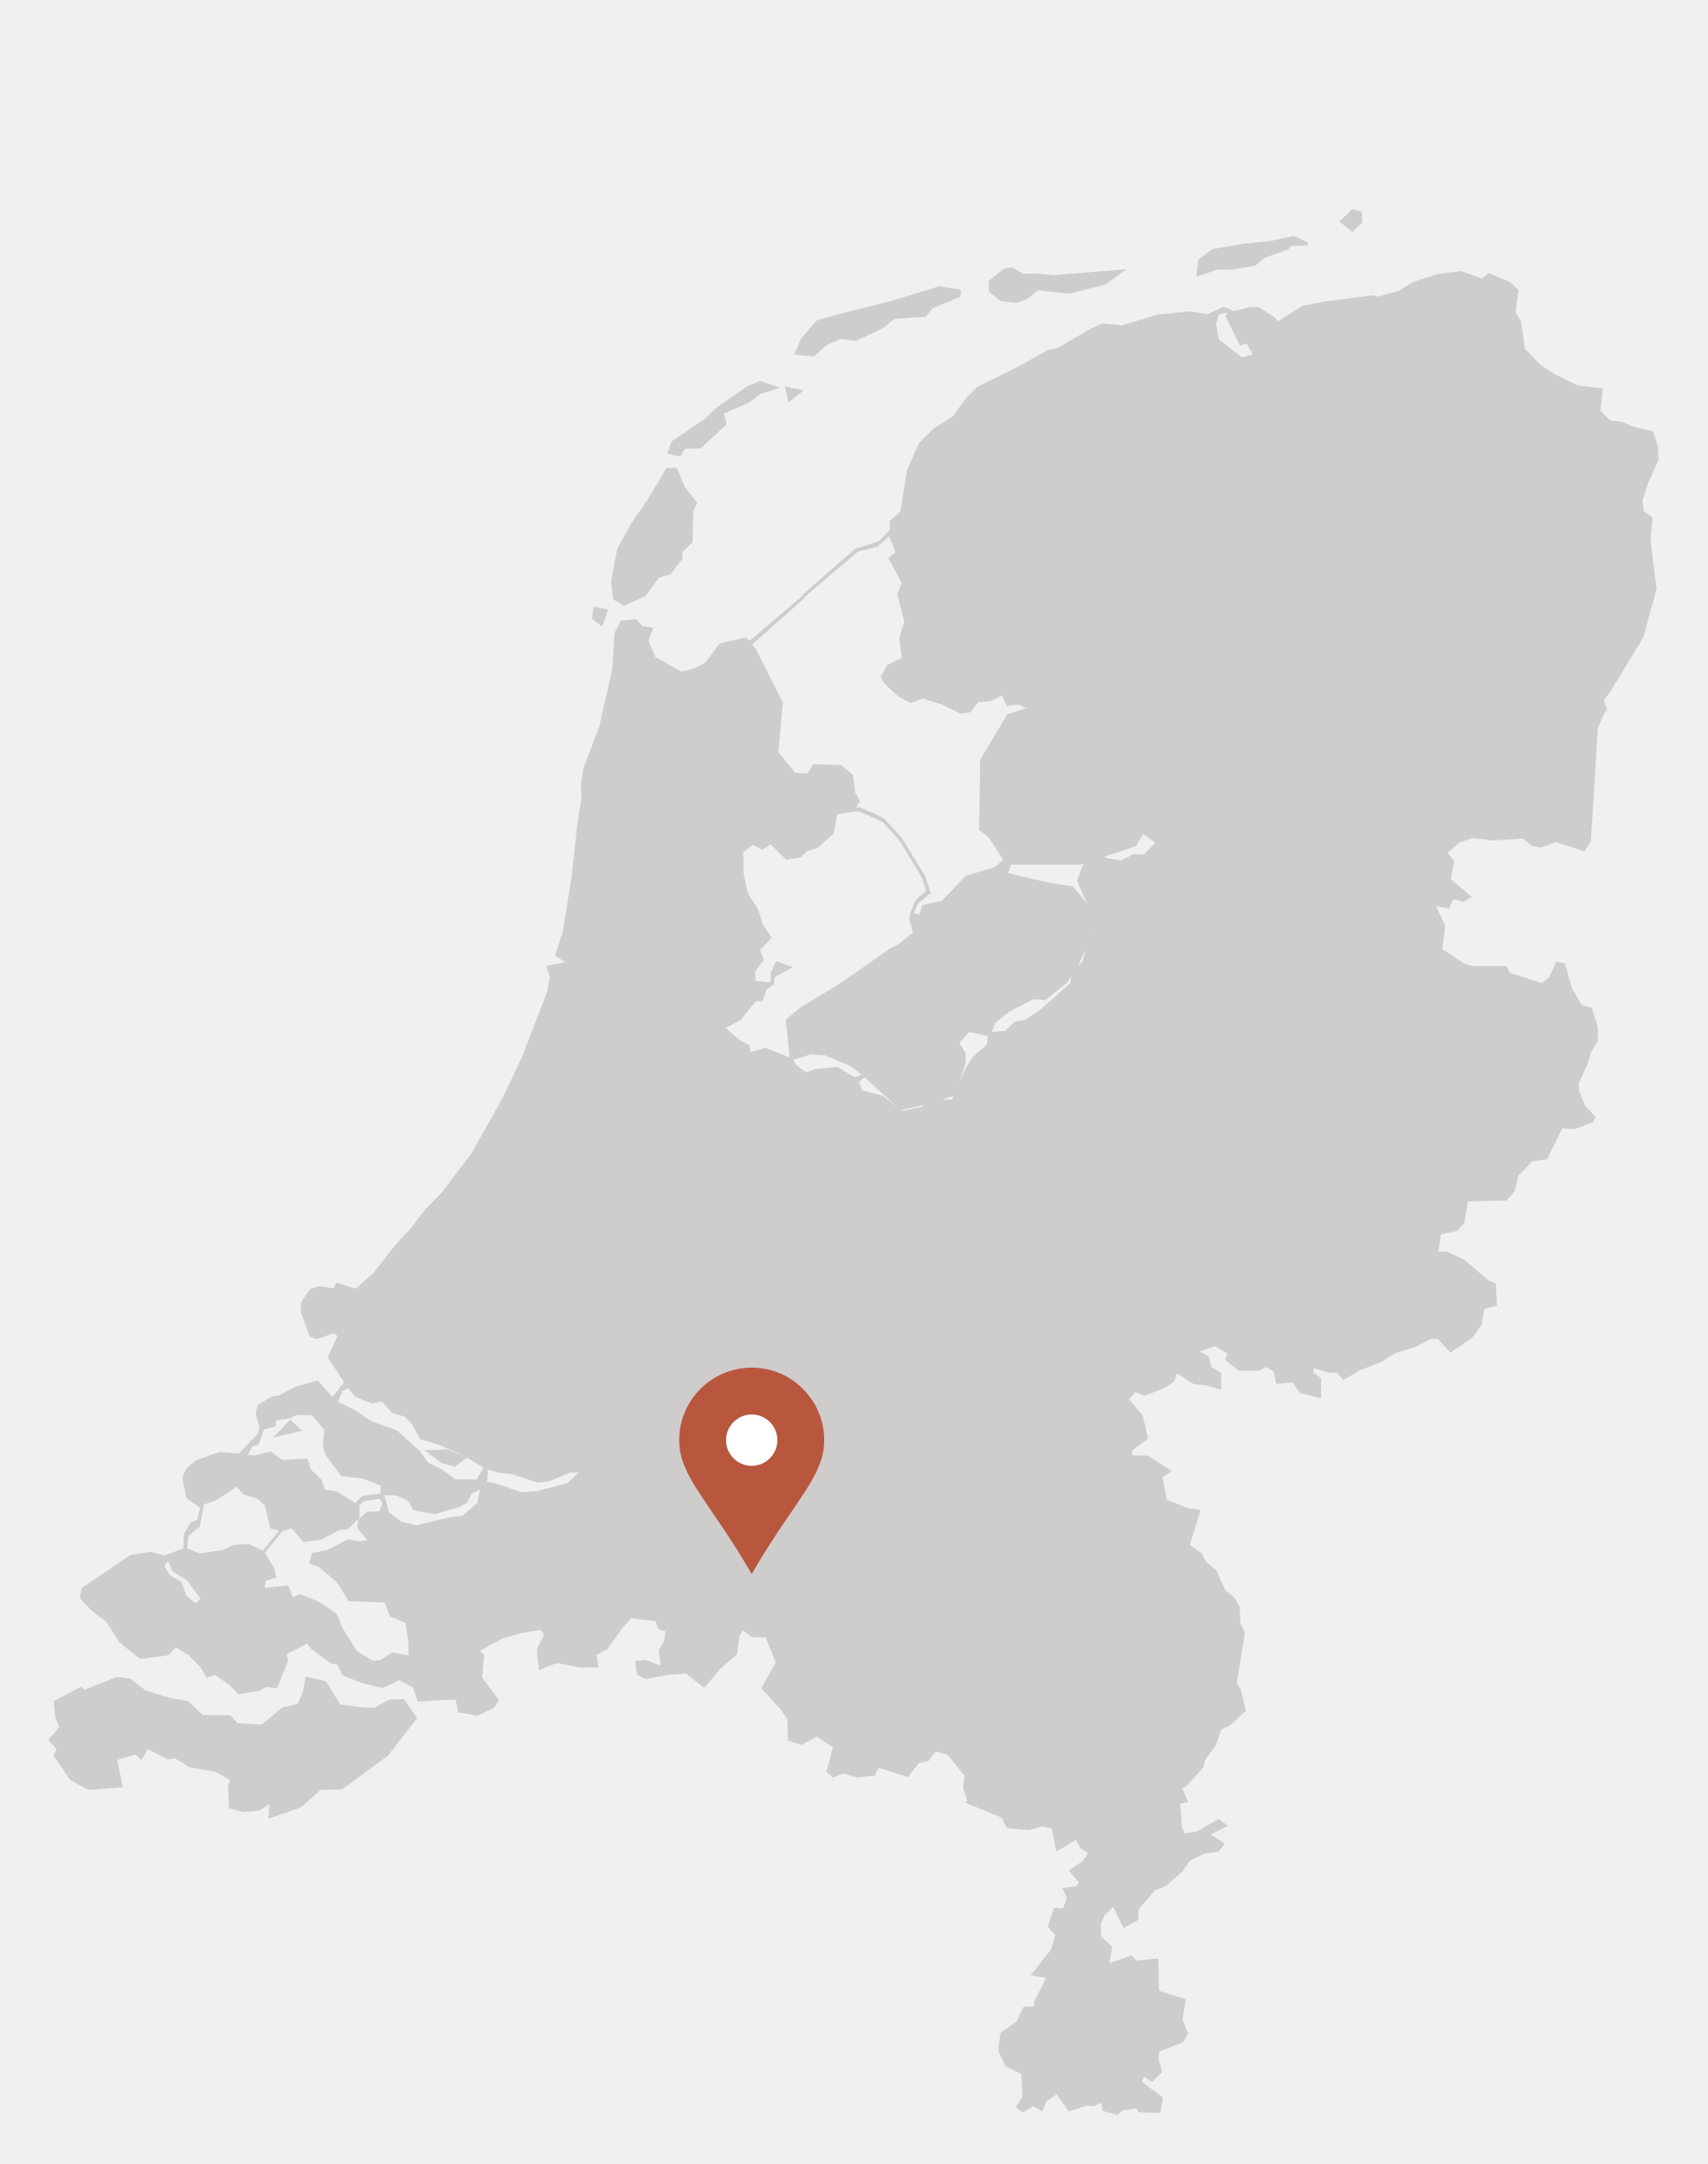
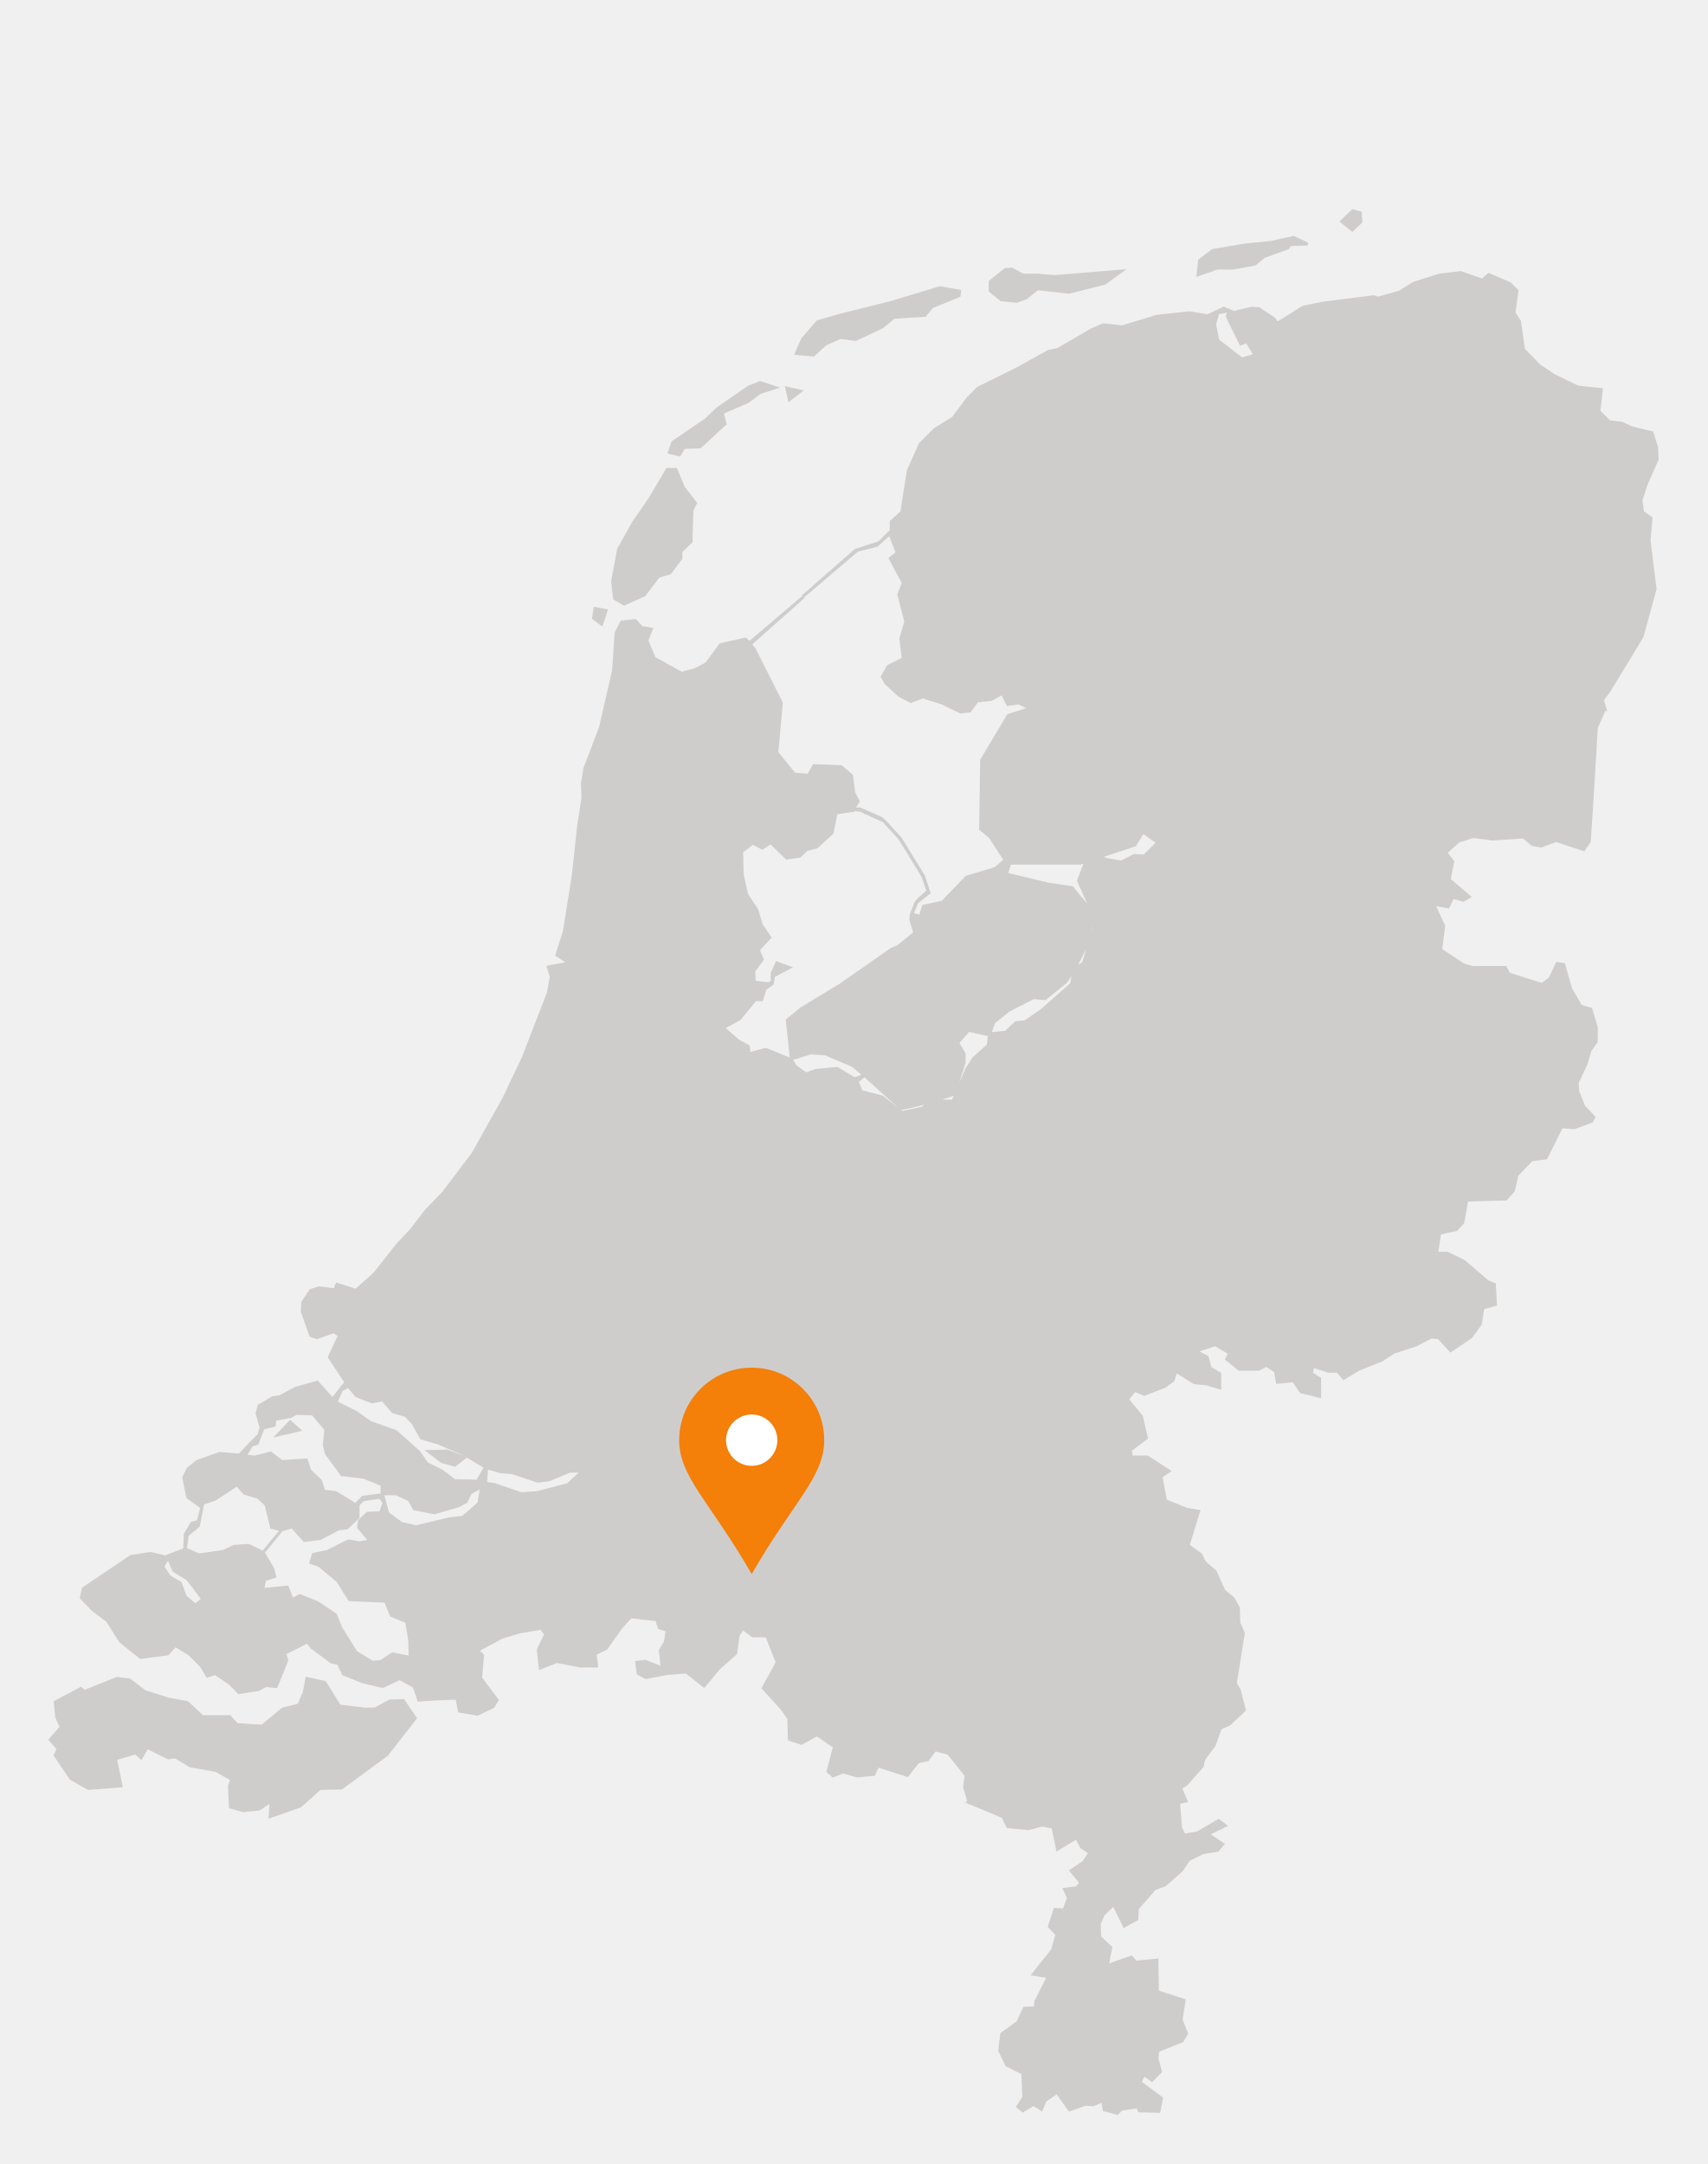
<svg xmlns="http://www.w3.org/2000/svg" viewBox="0 0 340 431" role="img" aria-label="Map of the Netherlands with a pin on Tilburg University">
  <path fill="#cfcdcc" stroke="#cfcdcc" stroke-width="0.6" fill-rule="evenodd" d="M 319.6 141.1 L 319.1 139.4 L 320.5 137.5 L 327.0 126.8 L 329.6 117.3 L 328.4 107.6 L 328.8 103.2 L 327.1 102.0 L 326.8 99.6 L 327.8 96.5 L 330.0 91.5 L 329.9 89.1 L 329.0 86.2 L 324.9 85.2 L 323.0 84.3 L 320.5 84.0 L 318.4 81.9 L 318.9 77.6 L 314.2 77.1 L 309.3 74.7 L 306.5 72.8 L 303.4 69.6 L 302.6 64.0 L 301.5 62.3 L 302.1 57.9 L 300.7 56.5 L 296.5 54.7 L 295.2 55.8 L 290.9 54.3 L 286.7 54.8 L 281.6 56.4 L 278.7 58.2 L 274.4 59.4 L 273.6 59.1 L 263.4 60.4 L 259.5 61.2 L 254.4 64.4 L 253.7 63.5 L 250.7 61.5 L 249.3 61.4 L 245.5 62.3 L 244.9 61.9 L 244.4 63.0 L 247.1 68.5 L 248.3 68.0 L 249.8 70.5 L 252.8 71.6 L 252.2 76.9 L 250.1 78.9 L 250.2 81.4 L 248.8 82.6 L 247.1 85.4 L 248.1 88.7 L 245.6 91.9 L 243.7 95.8 L 243.5 100.0 L 246.1 102.9 L 250.7 103.1 L 253.2 105.0 L 255.1 105.8 L 257.5 106.8 L 260.8 98.1 L 262.8 94.2 L 265.8 92.9 L 266.2 91.7 L 269.3 90.6 L 273.0 91.9 L 274.5 93.8 L 275.8 97.0 L 277.2 96.2 L 277.8 98.7 L 280.3 100.6 L 281.7 104.2 L 286.6 102.1 L 290.1 102.4 L 306.7 119.8 L 313.3 129.1 L 315.7 130.4 L 313.2 136.3 L 315.2 136.3 L 317.9 140.1 L 319.6 141.1 Z M 270.9 42.4 L 269.4 42.0 L 267.2 44.1 L 269.3 45.8 L 271.0 44.2 L 270.9 42.4 Z M 159.4 77.9 L 156.7 77.3 L 157.2 79.6 L 159.4 77.9 Z M 154.4 77.2 L 151.4 76.2 L 149.1 77.1 L 142.9 81.4 L 140.6 83.6 L 134.0 88.1 L 133.3 90.1 L 135.3 90.6 L 136.2 89.1 L 139.4 89.0 L 144.4 84.4 L 143.8 82.2 L 148.9 80.0 L 151.3 78.2 L 154.4 77.2 Z M 244.9 61.9 L 243.7 61.4 L 240.5 62.9 L 236.9 62.3 L 230.4 63.0 L 223.5 65.1 L 219.7 64.7 L 217.4 65.7 L 210.7 69.6 L 208.8 70.0 L 202.5 73.5 L 194.8 77.3 L 192.7 79.4 L 189.8 83.3 L 186.2 85.5 L 183.3 88.4 L 180.9 93.7 L 179.6 102.0 L 177.5 103.9 L 177.5 105.7 L 175.1 108.1 L 170.4 109.6 L 159.9 118.8 L 170.7 109.6 L 174.6 108.6 L 177.2 106.3 L 178.7 110.1 L 177.3 111.2 L 179.9 116.1 L 179.0 118.4 L 180.4 123.8 L 179.4 127.2 L 179.9 131.2 L 176.9 132.7 L 175.7 134.8 L 176.5 136.1 L 179.1 138.5 L 181.4 139.7 L 183.8 138.8 L 187.6 140.0 L 191.3 141.8 L 193.1 141.6 L 194.6 139.6 L 197.4 139.3 L 199.6 138.1 L 200.7 140.3 L 202.9 140.0 L 205.2 141.1 L 206.2 140.3 L 208.2 140.8 L 212.0 145.3 L 214.1 144.0 L 216.1 145.6 L 218.7 146.2 L 220.6 145.2 L 222.7 143.0 L 223.2 141.5 L 226.7 140.5 L 228.8 144.0 L 231.1 143.1 L 231.6 144.2 L 234.0 142.7 L 233.4 141.2 L 235.7 140.9 L 239.0 138.9 L 246.2 133.8 L 248.3 130.8 L 250.3 128.7 L 254.1 129.1 L 256.6 131.7 L 261.6 128.0 L 264.5 122.7 L 259.1 114.1 L 259.5 109.6 L 254.3 107.6 L 255.1 105.8 L 253.2 105.0 L 250.7 103.1 L 246.1 102.9 L 243.5 100.0 L 243.7 95.8 L 245.6 91.9 L 248.1 88.7 L 247.1 85.4 L 248.8 82.6 L 250.2 81.4 L 250.1 78.9 L 252.2 76.9 L 252.8 71.6 L 250.1 70.7 L 247.3 71.5 L 242.5 67.8 L 241.9 64.6 L 242.5 62.3 L 244.9 61.9 Z M 191.1 58.0 L 187.2 57.3 L 177.3 60.3 L 166.9 62.9 L 162.8 64.1 L 159.8 67.6 L 158.6 70.4 L 162.0 70.7 L 164.4 68.5 L 167.4 67.2 L 170.4 67.6 L 175.7 65.1 L 178.0 63.2 L 184.2 62.8 L 185.6 61.1 L 191.0 58.9 L 191.1 58.0 Z M 206.7 54.8 L 203.7 54.8 L 201.5 53.6 L 200.2 53.7 L 197.2 56.1 L 197.2 57.9 L 199.4 59.7 L 202.5 60.0 L 204.4 59.3 L 206.6 57.5 L 212.9 58.2 L 220.0 56.4 L 223.3 54.0 L 210.0 55.1 L 206.7 54.8 Z M 260.4 48.6 L 257.6 47.3 L 253.0 48.3 L 248.0 48.8 L 241.5 49.9 L 238.9 51.9 L 238.6 54.7 L 242.4 53.4 L 245.4 53.4 L 249.9 52.6 L 251.7 51.1 L 256.4 49.4 L 257.0 48.7 L 260.4 48.6 Z M 319.6 141.1 L 317.9 140.1 L 315.2 136.3 L 313.2 136.3 L 315.7 130.4 L 313.3 129.1 L 306.7 119.8 L 290.1 102.4 L 286.6 102.1 L 281.7 104.2 L 280.3 100.6 L 277.8 98.7 L 277.2 96.2 L 275.8 97.0 L 274.5 93.8 L 273.0 91.9 L 269.3 90.6 L 266.2 91.7 L 265.8 92.9 L 262.8 94.2 L 260.8 98.1 L 257.5 106.8 L 255.1 105.8 L 254.3 107.6 L 259.5 109.6 L 259.1 114.1 L 264.5 122.7 L 261.6 128.0 L 256.6 131.7 L 254.1 129.1 L 250.3 128.7 L 248.3 130.8 L 246.2 133.8 L 239.0 138.9 L 240.4 140.9 L 245.8 147.1 L 242.0 151.4 L 239.0 153.1 L 242.0 161.1 L 244.0 163.4 L 245.8 162.0 L 249.6 163.3 L 251.4 164.8 L 256.1 164.2 L 256.1 165.5 L 259.2 167.8 L 260.9 172.0 L 265.0 170.1 L 266.6 171.7 L 268.0 170.2 L 272.1 171.7 L 271.6 167.4 L 274.9 164.6 L 280.0 163.5 L 287.7 167.0 L 287.9 169.8 L 290.5 167.5 L 293.4 166.6 L 297.2 167.1 L 303.4 166.7 L 305.2 168.2 L 306.9 168.5 L 309.9 167.4 L 315.4 169.2 L 316.5 167.6 L 317.2 156.8 L 317.9 144.9 L 319.6 141.1 Z M 287.9 169.8 L 287.7 167.0 L 280.0 163.5 L 274.9 164.6 L 271.6 167.4 L 272.1 171.7 L 268.0 170.2 L 266.6 171.7 L 265.0 170.1 L 260.9 172.0 L 259.2 167.8 L 256.1 165.5 L 256.1 164.2 L 251.4 164.8 L 249.6 163.3 L 245.8 162.0 L 244.0 163.4 L 242.0 161.1 L 239.0 153.1 L 242.0 151.4 L 245.8 147.1 L 240.4 140.9 L 239.0 138.9 L 235.7 140.9 L 233.4 141.2 L 234.0 142.7 L 231.6 144.2 L 231.1 143.1 L 228.8 144.0 L 226.7 140.5 L 223.2 141.5 L 222.7 143.0 L 220.6 145.2 L 218.7 146.2 L 216.1 145.6 L 214.1 144.0 L 212.0 145.3 L 214.0 147.9 L 216.6 148.4 L 219.1 150.0 L 222.6 153.0 L 224.3 157.9 L 226.1 160.8 L 223.6 163.3 L 227.6 165.7 L 230.6 167.8 L 227.9 170.5 L 225.9 170.4 L 223.3 171.7 L 220.4 171.2 L 216.0 172.2 L 214.8 175.4 L 217.3 181.0 L 217.7 184.4 L 217.9 184.7 L 219.7 185.0 L 221.6 187.7 L 222.9 190.8 L 225.0 189.5 L 226.1 190.6 L 229.7 186.7 L 231.3 185.9 L 233.5 187.3 L 234.9 189.7 L 237.5 191.9 L 237.7 195.0 L 238.9 196.4 L 238.2 199.8 L 239.8 201.0 L 239.3 203.5 L 235.8 204.7 L 234.9 211.5 L 236.0 214.2 L 237.4 214.3 L 238.3 217.4 L 239.8 219.8 L 239.3 221.1 L 241.3 224.2 L 244.2 223.4 L 247.0 224.5 L 257.1 224.4 L 257.0 223.1 L 260.7 221.8 L 263.5 222.3 L 264.6 224.9 L 268.7 230.3 L 270.1 231.1 L 272.0 230.6 L 275.0 231.1 L 277.9 230.4 L 279.8 233.0 L 282.5 231.5 L 284.7 232.6 L 284.9 235.7 L 284.0 237.5 L 288.4 239.1 L 292.1 239.0 L 299.9 238.8 L 301.4 237.1 L 302.1 234.0 L 305.0 231.0 L 307.9 230.6 L 311.0 224.4 L 313.5 224.6 L 317.0 223.3 L 317.4 222.5 L 315.4 220.4 L 314.2 217.4 L 314.1 215.6 L 315.9 211.8 L 316.6 209.3 L 317.9 207.4 L 317.9 204.6 L 316.8 201.0 L 314.8 200.4 L 312.8 197.0 L 311.4 192.1 L 310.1 191.9 L 308.7 194.9 L 307.1 196.1 L 300.5 194.0 L 299.8 192.7 L 293.3 192.7 L 291.5 192.2 L 286.9 189.2 L 287.5 184.4 L 285.5 180.1 L 288.4 180.6 L 289.3 178.7 L 291.4 179.3 L 292.6 178.6 L 288.6 175.2 L 289.3 171.6 L 287.9 169.8 Z M 216.0 172.2 L 220.4 171.2 L 219.6 170.9 L 216.0 172.2 Z M 212.0 145.3 L 208.2 140.8 L 206.2 140.3 L 205.2 141.1 L 200.8 142.5 L 195.5 151.4 L 195.3 165.1 L 197.2 166.7 L 200.2 171.3 L 198.2 173.0 L 192.5 174.7 L 187.7 179.7 L 183.9 180.5 L 183.3 182.5 L 181.6 182.1 L 182.6 179.7 L 185.0 177.8 L 183.9 174.5 L 179.3 167.0 L 176.1 163.5 L 175.5 163.0 L 171.2 161.1 L 169.9 161.2 L 171.4 161.4 L 176.0 163.5 L 179.2 167.0 L 183.8 174.5 L 184.8 177.5 L 183.1 179.0 L 182.4 179.8 L 181.5 182.1 L 181.4 183.2 L 182.2 185.8 L 178.9 188.5 L 177.5 189.1 L 167.5 196.1 L 159.6 200.9 L 156.8 203.2 L 157.6 210.9 L 161.4 209.7 L 164.4 209.9 L 169.8 212.2 L 172.1 214.1 L 179.5 220.8 L 185.1 219.5 L 190.0 217.9 L 192.0 211.6 L 192.0 209.9 L 190.7 207.7 L 192.9 205.2 L 197.0 206.1 L 197.9 203.6 L 200.9 201.2 L 205.8 198.7 L 208.1 198.9 L 212.2 195.6 L 213.9 193.1 L 216.4 188.2 L 217.2 184.8 L 217.2 181.3 L 213.5 176.8 L 208.8 176.1 L 200.4 174.1 L 201.1 171.9 L 215.1 171.9 L 226.0 168.3 L 227.6 165.7 L 223.6 163.3 L 226.1 160.8 L 224.3 157.9 L 222.6 153.0 L 219.1 150.0 L 216.6 148.4 L 214.0 147.9 L 212.0 145.3 Z M 292.1 239.0 L 288.4 239.1 L 284.0 237.5 L 284.9 235.7 L 284.7 232.6 L 282.5 231.5 L 279.8 233.0 L 277.9 230.4 L 275.0 231.1 L 272.0 230.6 L 270.1 231.1 L 268.7 230.3 L 264.6 224.9 L 263.5 222.3 L 260.7 221.8 L 257.0 223.1 L 257.1 224.4 L 247.0 224.5 L 244.2 223.4 L 241.3 224.2 L 239.3 221.1 L 239.8 219.8 L 238.3 217.4 L 237.4 214.3 L 236.0 214.2 L 234.9 211.5 L 235.8 204.7 L 239.3 203.5 L 239.8 201.0 L 238.2 199.8 L 238.9 196.4 L 237.7 195.0 L 237.5 191.9 L 234.9 189.7 L 233.5 187.3 L 231.3 185.9 L 229.7 186.7 L 226.1 190.6 L 225.0 189.5 L 222.9 190.8 L 221.6 187.7 L 219.7 185.0 L 217.9 184.7 L 215.8 191.8 L 213.9 193.1 L 213.4 196.0 L 207.5 201.2 L 204.2 203.5 L 202.3 203.7 L 200.3 205.6 L 197.1 205.9 L 196.8 208.2 L 193.9 210.8 L 192.5 213.0 L 189.8 219.3 L 185.2 219.3 L 183.8 220.7 L 179.6 221.6 L 178.7 225.2 L 180.1 225.4 L 182.5 227.7 L 182.6 231.9 L 185.1 232.6 L 187.5 235.2 L 186.4 242.3 L 184.2 244.2 L 186.2 245.7 L 189.5 244.5 L 192.1 241.5 L 192.8 244.5 L 192.4 248.4 L 194.8 250.8 L 195.1 254.6 L 197.0 256.3 L 198.0 258.5 L 198.1 261.5 L 196.4 262.7 L 192.6 261.1 L 190.9 259.4 L 186.4 257.2 L 182.8 256.9 L 180.8 258.1 L 177.9 259.2 L 175.0 259.3 L 173.7 260.8 L 168.5 259.7 L 166.6 258.1 L 165.2 258.2 L 163.2 260.5 L 161.0 259.4 L 157.1 266.4 L 155.5 270.1 L 153.4 270.1 L 152.8 271.7 L 150.7 272.1 L 151.0 274.1 L 148.4 274.0 L 146.5 274.1 L 146.1 275.4 L 148.7 276.4 L 148.3 279.3 L 146.1 279.1 L 147.5 280.8 L 150.1 282.1 L 151.7 284.4 L 154.1 283.5 L 157.6 285.5 L 157.6 288.4 L 159.6 289.5 L 164.0 289.5 L 166.4 290.7 L 169.6 289.9 L 170.7 290.3 L 175.5 287.9 L 176.7 283.2 L 179.5 279.1 L 182.5 280.5 L 185.4 279.9 L 186.4 278.0 L 191.0 279.7 L 192.4 278.1 L 195.0 277.8 L 198.8 279.2 L 200.6 282.1 L 203.7 283.5 L 204.3 284.8 L 206.8 285.6 L 207.9 287.4 L 210.8 288.3 L 216.8 287.4 L 217.8 287.5 L 218.1 285.1 L 220.2 284.8 L 222.0 288.2 L 225.1 288.8 L 228.3 286.4 L 227.3 282.1 L 224.5 278.7 L 226.0 276.9 L 227.9 277.7 L 232.0 276.1 L 233.6 274.9 L 234.2 273.1 L 237.9 275.4 L 240.3 275.6 L 242.9 276.4 L 242.9 273.6 L 241.0 272.5 L 240.4 270.3 L 238.1 269.1 L 242.0 267.8 L 244.9 269.5 L 244.3 270.7 L 246.8 272.7 L 250.7 272.7 L 252.2 271.9 L 254.0 273.1 L 254.4 275.3 L 257.6 275.0 L 259.1 277.2 L 262.8 278.1 L 262.8 274.6 L 261.2 273.6 L 261.4 272.1 L 264.6 273.1 L 266.4 273.1 L 267.6 274.5 L 270.6 272.7 L 275.1 270.9 L 277.6 269.3 L 281.9 267.9 L 285.0 266.3 L 286.5 266.4 L 288.9 269.0 L 292.9 266.3 L 294.8 263.7 L 295.3 260.5 L 297.8 259.8 L 297.6 255.8 L 296.3 255.3 L 291.5 251.2 L 288.2 249.6 L 286.1 249.6 L 286.7 245.6 L 290.0 244.9 L 291.3 243.5 L 292.1 239.0 Z M 171.5 217.4 L 168.2 216.9 L 164.6 224.6 L 164.1 227.2 L 162.1 231.0 L 156.2 230.6 L 149.9 232.6 L 148.9 226.2 L 149.6 223.8 L 150.8 223.0 L 148.4 219.3 L 149.7 216.9 L 147.2 213.9 L 145.9 216.0 L 144.8 215.8 L 142.9 217.4 L 140.0 217.4 L 140.2 218.8 L 138.7 220.8 L 135.3 220.8 L 133.1 223.0 L 130.7 224.4 L 129.1 224.4 L 130.7 227.7 L 133.2 230.7 L 137.2 233.1 L 135.7 234.0 L 135.8 236.3 L 134.1 236.5 L 132.3 235.4 L 130.6 236.1 L 128.9 238.5 L 131.6 240.6 L 131.7 244.9 L 135.2 246.5 L 131.9 248.3 L 129.8 253.1 L 133.4 252.6 L 134.3 254.2 L 131.0 255.0 L 133.4 258.4 L 134.5 259.3 L 136.0 263.3 L 140.5 262.0 L 141.1 264.6 L 142.5 266.3 L 145.7 268.2 L 146.0 270.6 L 148.1 271.0 L 148.4 274.0 L 151.0 274.1 L 150.7 272.1 L 152.8 271.7 L 153.4 270.1 L 155.5 270.1 L 157.1 266.4 L 161.0 259.4 L 163.2 260.5 L 165.2 258.2 L 166.6 258.1 L 168.5 259.7 L 173.7 260.8 L 175.0 259.3 L 177.9 259.2 L 180.8 258.1 L 182.8 256.9 L 186.4 257.2 L 190.9 259.4 L 192.6 261.1 L 196.4 262.7 L 198.1 261.5 L 198.0 258.5 L 197.0 256.3 L 195.1 254.6 L 194.8 250.8 L 192.4 248.4 L 192.8 244.5 L 192.1 241.5 L 189.5 244.5 L 186.2 245.7 L 184.2 244.2 L 186.4 242.3 L 187.5 235.2 L 185.1 232.6 L 182.6 231.9 L 182.5 227.7 L 180.1 225.4 L 178.7 225.2 L 179.6 221.6 L 175.7 218.5 L 171.5 217.4 Z M 119.8 124.3 L 120.7 121.6 L 118.5 121.2 L 118.2 123.1 L 119.8 124.3 Z M 169.9 161.2 L 170.9 159.6 L 170.0 157.9 L 169.6 154.5 L 167.5 152.7 L 162.1 152.5 L 161.0 154.4 L 158.2 154.2 L 154.7 149.9 L 155.6 140.0 L 150.2 129.3 L 149.4 128.3 L 160.0 118.9 L 149.3 128.0 L 148.4 127.3 L 143.5 128.4 L 140.7 132.2 L 138.4 133.4 L 135.7 134.1 L 130.3 131.1 L 128.8 127.6 L 129.7 125.3 L 127.8 125.0 L 126.5 123.6 L 123.8 123.9 L 122.7 126.1 L 122.2 133.5 L 119.6 144.9 L 116.5 153.0 L 116.0 156.0 L 116.1 158.9 L 115.2 164.8 L 114.2 174.2 L 112.4 185.5 L 110.9 190.2 L 113.4 191.8 L 109.2 192.6 L 109.8 194.6 L 109.2 197.8 L 104.2 210.7 L 110.0 213.2 L 110.4 212.3 L 114.0 212.6 L 112.0 217.2 L 110.3 218.7 L 109.4 225.4 L 113.2 226.0 L 115.7 225.8 L 118.8 223.8 L 120.1 224.4 L 121.6 223.4 L 123.2 223.7 L 123.3 226.2 L 129.1 224.4 L 130.7 224.4 L 133.1 223.0 L 135.3 220.8 L 138.7 220.8 L 140.2 218.8 L 140.0 217.4 L 142.9 217.4 L 144.8 215.8 L 145.9 216.0 L 147.2 213.9 L 149.7 216.9 L 148.4 219.3 L 150.8 223.0 L 149.6 223.8 L 148.9 226.2 L 149.9 232.6 L 156.2 230.6 L 162.1 231.0 L 164.1 227.2 L 164.6 224.6 L 168.2 216.9 L 171.5 217.4 L 170.7 215.4 L 172.2 214.1 L 170.2 214.9 L 166.7 212.8 L 162.5 213.2 L 160.5 213.9 L 158.4 212.4 L 157.6 211.1 L 152.5 209.0 L 149.2 209.9 L 149.0 208.4 L 147.0 207.3 L 144.0 204.7 L 147.3 202.9 L 150.4 199.1 L 151.7 199.1 L 152.3 197.0 L 153.8 195.9 L 153.9 195.3 L 154.0 194.4 L 157.2 192.7 L 154.7 191.8 L 153.8 193.8 L 153.8 195.5 L 153.3 195.9 L 152.6 195.9 L 150.2 195.6 L 150.1 193.4 L 151.8 191.1 L 151.0 189.2 L 153.3 186.7 L 151.6 184.2 L 150.7 181.2 L 148.7 178.2 L 147.8 174.2 L 147.7 169.6 L 149.9 167.9 L 151.8 168.9 L 153.5 167.8 L 156.7 170.9 L 159.3 170.5 L 160.6 169.2 L 162.6 168.7 L 165.7 165.9 L 166.5 161.9 L 169.9 161.4 Z M 136.1 97.1 L 134.6 93.5 L 132.9 93.5 L 129.4 99.4 L 126.1 104.2 L 123.2 109.4 L 122.0 115.8 L 122.4 119.2 L 124.3 120.3 L 128.3 118.5 L 131.1 114.8 L 133.4 114.1 L 135.6 111.2 L 135.6 109.8 L 137.6 107.9 L 137.8 101.6 L 138.5 100.2 L 136.1 97.1 Z M 92.5 290.3 L 89.0 289.0 L 85.4 289.1 L 88.0 291.1 L 90.6 291.8 L 92.5 290.3 Z M 59.6 284.8 L 57.8 283.2 L 55.3 285.8 L 59.6 284.8 Z M 129.1 224.4 L 123.3 226.2 L 123.2 223.7 L 121.6 223.4 L 120.1 224.4 L 118.8 223.8 L 115.7 225.8 L 113.2 226.0 L 109.4 225.4 L 110.3 218.7 L 112.0 217.2 L 114.0 212.6 L 110.4 212.3 L 110.0 213.2 L 104.2 210.7 L 100.3 218.9 L 94.2 229.8 L 88.3 237.6 L 84.9 241.1 L 81.9 245.0 L 79.1 248.0 L 74.6 253.7 L 70.9 257.0 L 67.1 255.8 L 66.7 256.9 L 63.6 256.5 L 61.9 257.0 L 60.3 259.4 L 60.2 261.2 L 61.9 266.0 L 63.1 266.4 L 66.5 265.2 L 67.6 266.0 L 65.6 270.3 L 68.9 275.3 L 66.2 278.7 L 63.2 275.3 L 58.9 276.5 L 55.7 278.2 L 54.3 278.4 L 51.6 280.0 L 51.2 281.5 L 52.0 284.3 L 51.6 285.8 L 49.9 287.5 L 50.1 287.8 L 51.2 287.5 L 52.4 284.4 L 54.6 283.9 L 54.7 282.7 L 57.9 282.1 L 59.0 281.5 L 62.3 281.6 L 64.9 284.7 L 64.6 287.8 L 65.0 289.5 L 68.1 293.7 L 72.4 294.2 L 76.1 295.7 L 76.1 297.5 L 78.9 297.5 L 81.5 298.7 L 82.5 300.5 L 86.5 301.3 L 91.3 299.9 L 92.8 299.1 L 93.7 297.3 L 95.9 296.1 L 96.7 295.4 L 96.9 292.3 L 99.6 293.1 L 102.0 293.3 L 107.1 295.0 L 109.4 294.7 L 113.5 293.0 L 115.9 293.0 L 116.6 292.7 L 119.2 292.0 L 124.3 287.8 L 125.8 284.3 L 127.4 282.8 L 129.3 281.9 L 133.4 282.0 L 136.9 279.3 L 140.8 278.1 L 146.1 279.1 L 148.3 279.3 L 148.7 276.4 L 146.1 275.4 L 146.5 274.1 L 148.4 274.0 L 148.1 271.0 L 146.0 270.6 L 145.7 268.2 L 142.5 266.3 L 141.1 264.6 L 140.5 262.0 L 136.0 263.3 L 134.5 259.3 L 133.4 258.4 L 131.0 255.0 L 134.3 254.2 L 133.4 252.6 L 129.8 253.1 L 131.9 248.3 L 135.2 246.5 L 131.7 244.9 L 131.6 240.6 L 128.9 238.5 L 130.6 236.1 L 132.3 235.4 L 134.1 236.5 L 135.8 236.3 L 135.7 234.0 L 137.2 233.1 L 133.2 230.7 L 130.7 227.7 L 129.1 224.4 Z M 68.0 276.8 L 69.4 276.1 L 71.0 278.0 L 74.1 279.2 L 76.2 278.8 L 78.3 281.2 L 80.8 281.9 L 82.3 283.5 L 83.9 286.4 L 87.3 287.4 L 92.2 289.5 L 96.7 292.2 L 95.1 295.0 L 90.5 294.9 L 88.0 293.0 L 85.0 291.5 L 83.4 289.2 L 78.8 285.1 L 73.7 283.3 L 70.9 281.3 L 66.9 279.3 L 68.0 276.8 Z M 23.3 334.3 L 16.8 336.9 L 16.1 336.3 L 11.0 339.0 L 11.3 342.0 L 12.2 344.0 L 10.0 346.5 L 11.6 348.3 L 11.0 349.6 L 14.1 354.2 L 17.6 356.2 L 24.1 355.7 L 23.0 350.3 L 27.0 349.1 L 28.1 350.1 L 29.3 348.0 L 33.5 350.1 L 34.9 349.9 L 37.9 351.7 L 43.0 352.6 L 46.2 354.4 L 45.7 355.7 L 45.9 359.9 L 48.4 360.6 L 51.6 360.3 L 54.0 358.7 L 53.8 361.8 L 59.8 359.7 L 63.7 356.2 L 68.0 356.1 L 77.0 349.5 L 82.7 342.2 L 80.3 338.7 L 77.6 338.8 L 74.7 340.4 L 72.6 340.4 L 67.6 339.8 L 64.7 335.1 L 61.1 334.3 L 60.6 337.1 L 59.5 339.6 L 56.3 340.4 L 52.2 343.8 L 47.2 343.5 L 45.7 341.9 L 40.3 341.9 L 37.3 339.1 L 33.5 338.4 L 28.8 336.9 L 25.8 334.6 L 23.3 334.3 Z M 50.1 287.8 L 49.9 287.5 L 47.7 289.8 L 43.7 289.5 L 39.2 291.1 L 37.4 292.6 L 36.6 294.3 L 37.4 298.2 L 40.2 300.2 L 39.5 303.0 L 38.2 303.4 L 36.9 305.6 L 36.8 308.6 L 32.9 310.1 L 30.0 309.4 L 26.1 310.0 L 16.6 316.4 L 16.2 318.2 L 18.5 320.6 L 21.4 322.8 L 24.0 326.9 L 28.0 330.1 L 33.4 329.4 L 34.9 327.7 L 37.7 329.4 L 40.1 331.8 L 41.3 333.8 L 42.9 333.3 L 45.8 335.3 L 47.6 337.1 L 51.5 336.5 L 52.9 335.7 L 55.0 335.9 L 57.1 330.7 L 56.7 329.3 L 61.2 327.0 L 62.1 328.1 L 66.0 331.0 L 67.4 331.3 L 68.4 333.4 L 72.1 334.9 L 76.2 335.9 L 79.6 334.3 L 82.5 335.9 L 83.4 338.6 L 86.2 338.4 L 85.4 337.4 L 85.1 333.1 L 86.1 331.9 L 81.4 321.3 L 82.8 316.2 L 82.1 313.4 L 79.1 309.4 L 79.1 307.4 L 81.0 304.9 L 82.9 304.1 L 79.9 303.4 L 77.2 301.4 L 76.2 297.7 L 72.3 298.2 L 70.8 299.7 L 66.9 297.3 L 64.5 297.0 L 63.8 294.9 L 61.7 292.9 L 61.0 290.8 L 56.1 291.1 L 53.9 289.4 L 50.8 290.2 L 48.8 290.0 L 50.1 287.8 Z M 47.2 295.7 L 48.7 297.4 L 51.4 298.2 L 53.0 299.7 L 54.1 304.2 L 56.1 304.7 L 52.4 309.2 L 49.5 307.8 L 46.6 308.0 L 44.5 309.0 L 39.6 309.7 L 36.9 308.5 L 37.3 305.7 L 39.5 303.9 L 40.4 299.4 L 42.8 298.6 L 47.2 295.7 Z M 71.3 299.7 L 72.3 298.7 L 75.7 298.2 L 76.5 299.3 L 75.8 301.3 L 73.2 301.4 L 71.6 302.9 L 71.4 304.2 L 73.7 306.9 L 71.6 307.3 L 69.4 306.9 L 65.2 309.0 L 62.4 309.6 L 61.9 311.2 L 63.6 311.8 L 67.3 314.9 L 69.6 318.6 L 76.8 318.9 L 77.9 321.7 L 81.0 323.0 L 81.6 326.7 L 81.7 330.1 L 78.2 329.4 L 75.9 330.9 L 74.2 331.1 L 70.9 329.1 L 67.9 324.3 L 66.8 321.6 L 63.2 319.2 L 59.7 317.8 L 58.2 318.6 L 57.2 316.1 L 52.3 316.6 L 52.7 314.6 L 54.7 314.0 L 54.3 312.4 L 52.4 309.2 L 56.1 304.7 L 58.2 304.1 L 60.6 306.8 L 63.8 306.4 L 67.4 304.5 L 69.1 304.3 L 71.3 302.2 L 71.3 299.7 Z M 38.9 319.7 L 36.9 318.0 L 35.9 315.3 L 33.7 314.0 L 32.4 312.0 L 33.5 310.2 L 34.6 312.8 L 37.4 314.5 L 40.4 318.5 L 38.9 319.7 Z M 217.8 287.5 L 216.8 287.4 L 210.8 288.3 L 207.9 287.4 L 206.8 285.6 L 204.3 284.8 L 203.7 283.5 L 200.6 282.1 L 198.8 279.2 L 195.0 277.8 L 192.4 278.1 L 191.0 279.7 L 186.4 278.0 L 185.4 279.9 L 182.5 280.5 L 179.5 279.1 L 176.7 283.2 L 175.5 287.9 L 170.7 290.3 L 169.6 289.9 L 166.4 290.7 L 164.0 289.5 L 159.6 289.5 L 157.6 288.4 L 157.6 285.5 L 154.1 283.5 L 151.7 284.4 L 150.1 282.1 L 147.5 280.8 L 146.1 279.1 L 140.8 278.1 L 136.9 279.3 L 133.4 282.0 L 129.3 281.9 L 127.4 282.8 L 125.8 284.3 L 124.3 287.8 L 119.2 292.0 L 116.6 292.7 L 116.0 293.0 L 113.1 295.7 L 106.9 297.3 L 103.8 297.5 L 98.5 295.7 L 96.7 295.4 L 95.9 296.1 L 95.4 299.4 L 92.2 302.2 L 89.5 302.5 L 82.9 304.1 L 81.0 304.9 L 79.1 307.4 L 79.1 309.4 L 82.1 313.4 L 82.8 316.2 L 81.4 321.3 L 86.1 331.9 L 85.1 333.1 L 85.4 337.4 L 86.2 338.4 L 91.0 338.2 L 91.5 340.8 L 95.1 341.4 L 98.2 339.9 L 99.0 338.6 L 95.7 334.2 L 96.1 329.7 L 95.1 328.7 L 99.9 326.1 L 103.6 325.0 L 107.8 324.3 L 108.7 325.5 L 107.2 328.6 L 107.6 332.2 L 110.9 330.9 L 115.5 331.8 L 118.8 331.8 L 118.5 329.4 L 120.7 328.3 L 123.7 324.1 L 125.6 322.0 L 130.8 322.6 L 131.3 324.2 L 132.9 324.7 L 132.5 327.1 L 131.5 328.7 L 131.9 332.2 L 128.5 330.9 L 126.8 331.1 L 127.1 333.3 L 128.6 334.1 L 132.9 333.3 L 136.7 333.0 L 140.2 335.8 L 143.1 332.3 L 146.5 329.3 L 147.0 325.7 L 147.9 324.3 L 149.9 325.8 L 152.7 325.8 L 154.8 331.1 L 152.0 336.2 L 155.8 340.4 L 157.1 342.3 L 157.2 346.4 L 159.6 347.2 L 162.7 345.5 L 166.2 347.9 L 164.9 352.8 L 165.9 353.7 L 167.9 352.9 L 170.7 353.7 L 174.0 353.4 L 174.8 351.7 L 180.7 353.6 L 182.8 350.9 L 184.7 350.5 L 186.2 348.5 L 188.9 349.2 L 192.4 353.6 L 192.1 355.9 L 193.0 359.0 L 197.4 357.9 L 198.0 352.0 L 201.8 346.5 L 218.6 341.5 L 223.3 337.2 L 218.4 328.6 L 217.5 323.0 L 216.8 321.4 L 215.6 313.2 L 220.0 314.0 L 221.3 315.0 L 223.6 314.8 L 229.4 312.6 L 231.7 315.0 L 232.3 311.0 L 231.2 309.2 L 230.7 305.7 L 226.7 302.5 L 226.0 301.0 L 226.1 298.5 L 225.3 294.1 L 220.7 292.6 L 219.5 291.5 L 219.1 288.6 L 217.8 287.5 Z M 225.1 288.8 L 222.0 288.2 L 220.2 284.8 L 218.1 285.1 L 217.8 287.5 L 219.1 288.6 L 219.5 291.5 L 220.7 292.6 L 225.3 294.1 L 226.1 298.5 L 226.0 301.0 L 226.7 302.5 L 230.7 305.7 L 231.2 309.2 L 232.3 311.0 L 231.7 315.0 L 229.4 312.6 L 223.6 314.8 L 221.3 315.0 L 220.0 314.0 L 215.6 313.2 L 216.8 321.4 L 217.5 323.0 L 218.4 328.6 L 223.3 337.2 L 218.6 341.5 L 201.8 346.5 L 198.0 352.0 L 197.4 357.9 L 193.0 359.0 L 199.7 361.8 L 200.7 363.8 L 204.8 364.2 L 207.5 363.5 L 209.7 363.9 L 210.6 368.3 L 214.4 366.0 L 215.4 367.9 L 217.1 369.0 L 215.8 370.9 L 213.3 372.6 L 215.3 375.0 L 214.4 376.0 L 212.0 376.3 L 212.8 378.0 L 211.9 380.4 L 210.1 380.3 L 209.0 383.7 L 210.5 385.3 L 209.6 388.4 L 205.8 393.2 L 208.8 393.7 L 206.3 398.6 L 206.2 399.9 L 204.0 400.0 L 202.7 402.8 L 199.5 405.1 L 199.1 408.4 L 200.5 411.3 L 203.7 412.9 L 203.9 417.7 L 202.7 419.6 L 203.7 420.4 L 205.8 419.1 L 207.4 420.1 L 208.1 418.4 L 210.5 416.7 L 213.0 420.2 L 216.2 419.1 L 217.7 419.2 L 219.6 418.4 L 219.9 420.2 L 222.5 420.9 L 223.3 420.1 L 226.5 419.6 L 226.9 420.4 L 230.8 420.5 L 231.3 417.9 L 227.0 414.7 L 227.8 413.2 L 229.4 414.3 L 231.1 412.6 L 230.4 410.0 L 230.6 408.4 L 235.4 406.5 L 236.3 405.0 L 235.2 402.3 L 235.8 398.4 L 230.5 396.7 L 230.4 390.4 L 226.2 390.8 L 225.3 389.8 L 220.5 391.5 L 221.2 387.9 L 219.0 385.8 L 218.9 383.2 L 219.7 381.3 L 221.8 379.3 L 223.9 383.6 L 226.4 382.2 L 226.5 380.1 L 229.9 376.2 L 232.0 375.4 L 235.3 372.5 L 236.7 370.4 L 239.5 369.0 L 242.5 368.5 L 243.5 367.3 L 240.5 365.3 L 244.0 363.6 L 242.7 362.6 L 238.4 365.1 L 235.8 365.5 L 235.1 364.0 L 234.7 359.0 L 236.2 358.7 L 235.1 356.1 L 236.2 355.4 L 239.4 351.8 L 239.7 350.4 L 241.8 347.6 L 243.0 344.2 L 244.8 343.4 L 247.8 340.6 L 246.8 336.6 L 246.0 335.3 L 247.6 325.3 L 246.7 323.2 L 246.6 320.2 L 245.6 318.4 L 243.7 316.8 L 242.0 313.0 L 239.9 311.2 L 239.1 309.6 L 236.6 307.8 L 238.7 301.0 L 236.3 300.6 L 232.1 298.9 L 231.2 294.1 L 232.8 293.0 L 228.5 290.2 L 225.3 290.2 L 225.1 288.8 Z" />
  <g transform="translate(149.7 313.5) scale(1.111)">
-     <path fill="#B8573E" d="M 0 0 C -7.5 -13 -13 -17.4 -13 -24 A 13 13 0 1 1 13 -24 C 13 -17.4 7.5 -13 0 0 Z" />
+     <path fill="#F47F09" d="M 0 0 C -7.5 -13 -13 -17.4 -13 -24 A 13 13 0 1 1 13 -24 C 13 -17.4 7.5 -13 0 0 Z" />
    <circle cx="0" cy="-24" r="4.6" fill="#ffffff" />
  </g>
</svg>
